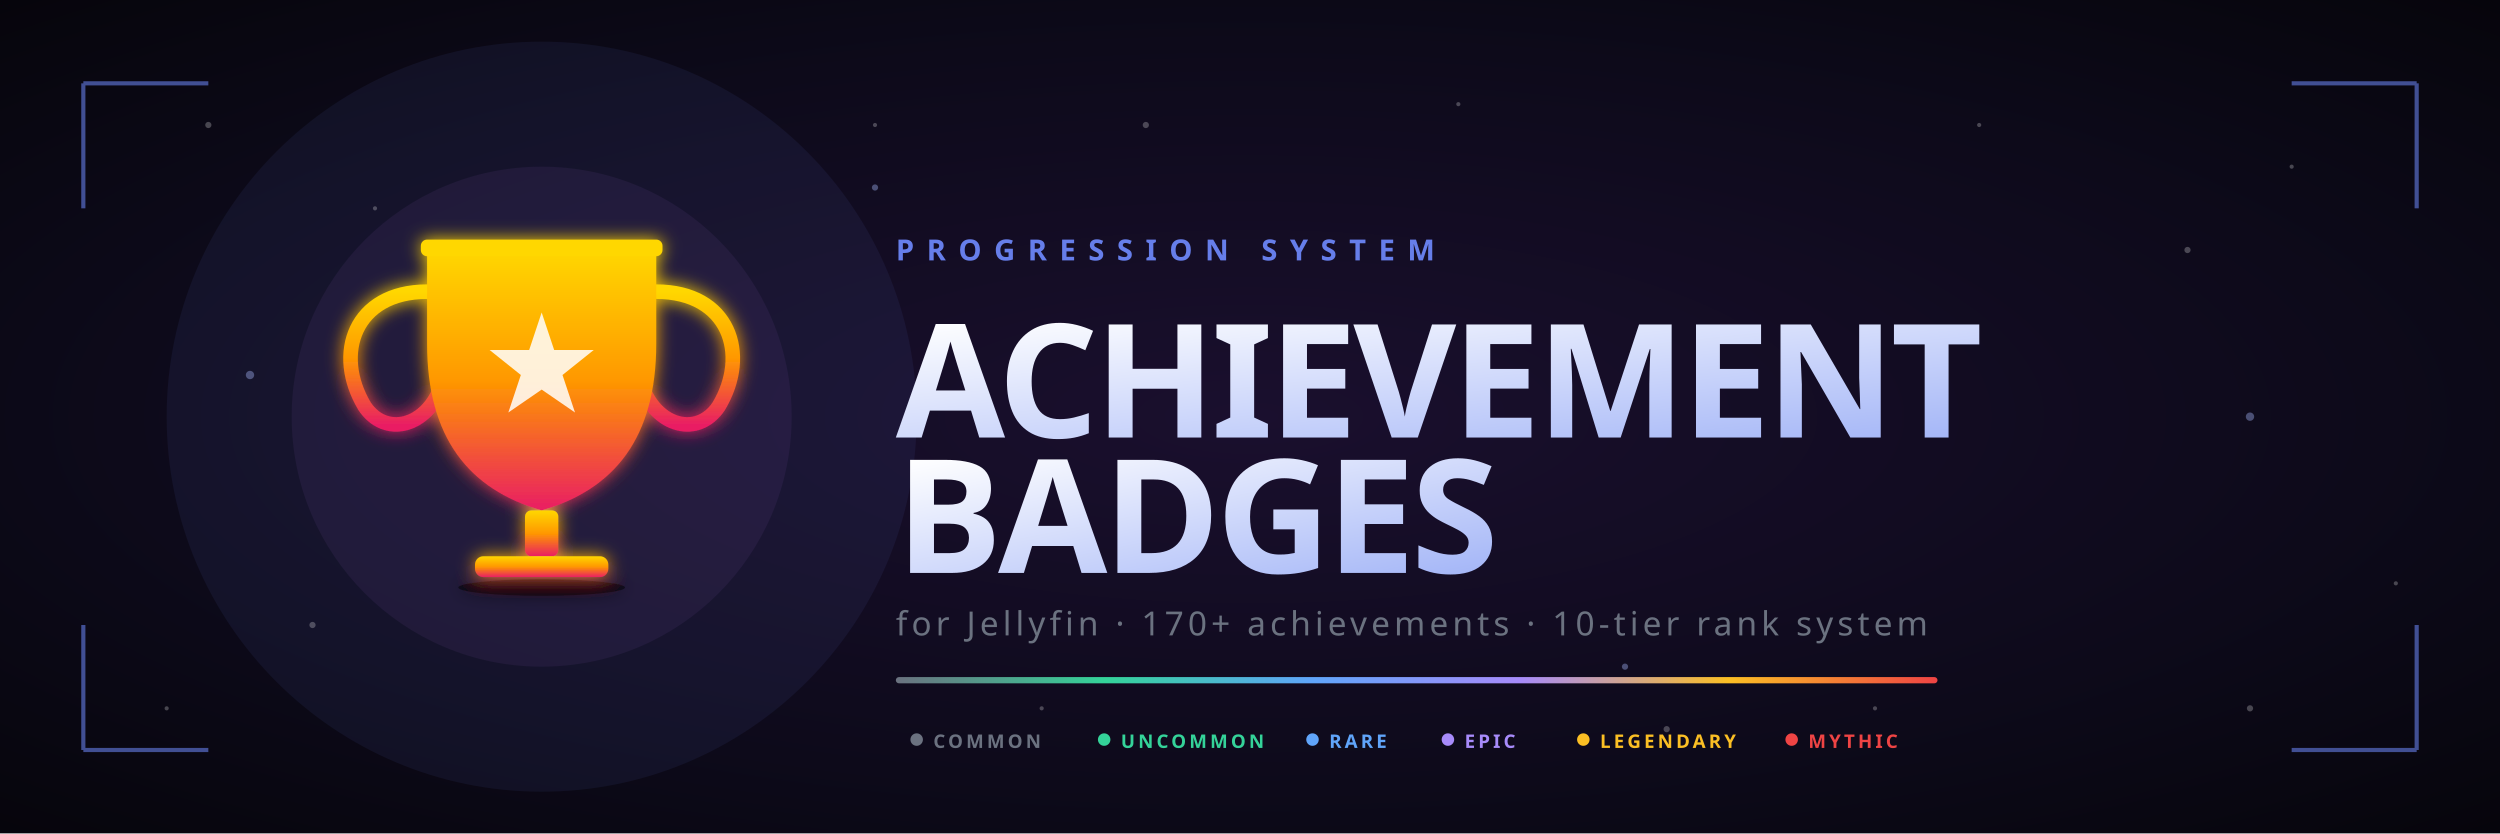
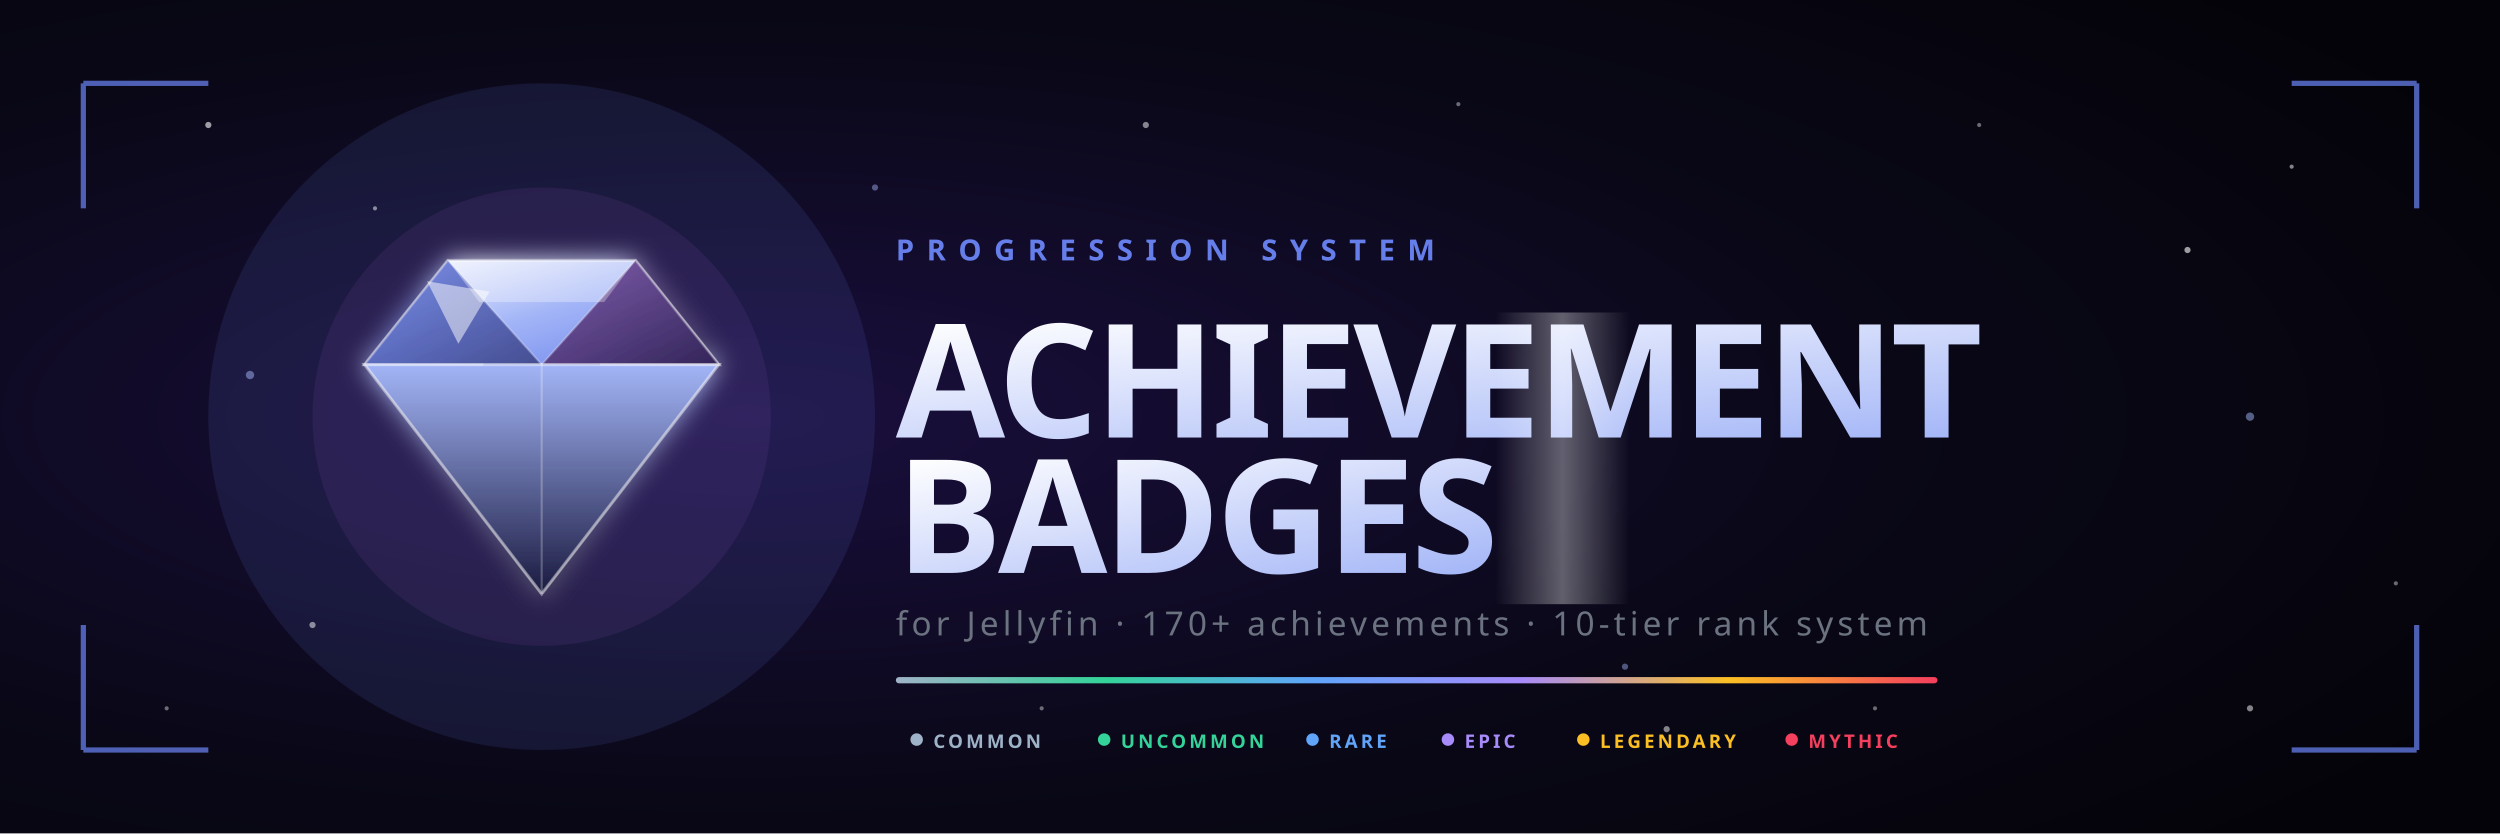
<svg xmlns="http://www.w3.org/2000/svg" viewBox="0 0 1200 400" width="1200" height="400">
  <defs>
-     <radialGradient id="bgGlow" cx="50%" cy="50%" r="75%">
-       <stop offset="0%" stop-color="#1a0f2e" stop-opacity="1" />
-       <stop offset="60%" stop-color="#0d0a1a" stop-opacity="1" />
-       <stop offset="100%" stop-color="#050409" stop-opacity="1" />
+     <radialGradient id="bgGlow" cx="30%" cy="50%" r="80%">
+       <stop offset="0%" stop-color="#1a0f3e" stop-opacity="1" />
+       <stop offset="55%" stop-color="#0a0818" stop-opacity="1" />
+       <stop offset="100%" stop-color="#040309" stop-opacity="1" />
    </radialGradient>
+     <linearGradient id="gemTop" x1="0%" y1="0%" x2="100%" y2="100%">
+       <stop offset="0%" stop-color="#ffffff" />
+       <stop offset="50%" stop-color="#a3b5f7" />
+       <stop offset="100%" stop-color="#667eea" />
+     </linearGradient>
+     <linearGradient id="gemLeft" x1="0%" y1="0%" x2="100%" y2="100%">
+       <stop offset="0%" stop-color="#667eea" />
+       <stop offset="100%" stop-color="#3a4080" />
+     </linearGradient>
+     <linearGradient id="gemRight" x1="0%" y1="0%" x2="100%" y2="100%">
+       <stop offset="0%" stop-color="#764ba2" />
+       <stop offset="100%" stop-color="#2a1540" />
+     </linearGradient>
+     <linearGradient id="gemBottom" x1="0%" y1="0%" x2="0%" y2="100%">
+       <stop offset="0%" stop-color="#a3b5f7" />
+       <stop offset="100%" stop-color="#1a1a40" />
+     </linearGradient>
    <linearGradient id="rarityBar" x1="0%" y1="0%" x2="100%" y2="0%">
-       <stop offset="0%" stop-color="#6b7280" />
+       <stop offset="0%" stop-color="#9fb3c8" />
      <stop offset="20%" stop-color="#34d399" />
      <stop offset="40%" stop-color="#60a5fa" />
      <stop offset="60%" stop-color="#a78bfa" />
      <stop offset="80%" stop-color="#fbbf24" />
-       <stop offset="100%" stop-color="#ef4444" />
+       <stop offset="100%" stop-color="#f43f5e" />
    </linearGradient>
    <linearGradient id="titleGrad" x1="0%" y1="0%" x2="100%" y2="100%">
      <stop offset="0%" stop-color="#ffffff" />
      <stop offset="100%" stop-color="#a3b5f7" />
    </linearGradient>
-     <linearGradient id="trophyGrad" x1="0%" y1="0%" x2="0%" y2="100%">
-       <stop offset="0%" stop-color="#ffd700" />
-       <stop offset="50%" stop-color="#ff9800" />
-       <stop offset="100%" stop-color="#e91e63" />
-     </linearGradient>
-     <filter id="glow" x="-50%" y="-50%" width="200%" height="200%">
-       <feGaussianBlur in="SourceGraphic" stdDeviation="4" result="blur" />
+     <filter id="gemGlow" x="-50%" y="-50%" width="200%" height="200%">
+       <feGaussianBlur in="SourceGraphic" stdDeviation="6" result="blur" />
      <feMerge>
        <feMergeNode in="blur" />
        <feMergeNode in="SourceGraphic" />
      </feMerge>
    </filter>
-     <filter id="noise">
-       <feTurbulence baseFrequency="0.9" numOctaves="2" />
-       <feColorMatrix values="0 0 0 0 1  0 0 0 0 1  0 0 0 0 1  0 0 0 0.03 0" />
-       <feComposite in2="SourceGraphic" operator="in" />
-     </filter>
  </defs>
  <rect width="1200" height="400" fill="url(#bgGlow)" />
-   <circle cx="260" cy="200" r="180" fill="#667eea" opacity="0.08" />
-   <circle cx="260" cy="200" r="120" fill="#764ba2" opacity="0.12" />
-   <g fill="#ffffff" opacity="0.25">
-     <circle cx="100" cy="60" r="1.5" />
-     <circle cx="180" cy="100" r="1" />
-     <circle cx="80" cy="340" r="1" />
-     <circle cx="150" cy="300" r="1.5" />
-     <circle cx="1100" cy="80" r="1" />
-     <circle cx="1050" cy="120" r="1.5" />
-     <circle cx="1150" cy="280" r="1" />
-     <circle cx="1080" cy="340" r="1.5" />
-     <circle cx="950" cy="60" r="1" />
-     <circle cx="900" cy="340" r="1" />
-     <circle cx="700" cy="50" r="1" />
-     <circle cx="550" cy="60" r="1.5" />
-     <circle cx="420" cy="60" r="1" />
-     <circle cx="500" cy="340" r="1" />
-     <circle cx="800" cy="350" r="1.5" />
+   <circle cx="260" cy="200" r="160" fill="#667eea" opacity="0.12">
+     <animate attributeName="r" values="140;180;140" dur="4s" repeatCount="indefinite" />
+     <animate attributeName="opacity" values="0.08;0.2;0.08" dur="4s" repeatCount="indefinite" />
+   </circle>
+   <circle cx="260" cy="200" r="110" fill="#764ba2" opacity="0.15">
+     <animate attributeName="r" values="100;130;100" dur="4s" repeatCount="indefinite" />
+     <animate attributeName="opacity" values="0.1;0.25;0.1" dur="4s" repeatCount="indefinite" />
+   </circle>
+   <g fill="#ffffff">
+     <circle cx="100" cy="60" r="1.5" opacity="0.6">
+       <animate attributeName="opacity" values="0.3;0.9;0.3" dur="3s" repeatCount="indefinite" />
+     </circle>
+     <circle cx="180" cy="100" r="1" opacity="0.5">
+       <animate attributeName="opacity" values="0.2;0.8;0.2" dur="2.5s" repeatCount="indefinite" begin="0.3s" />
+     </circle>
+     <circle cx="80" cy="340" r="1" opacity="0.4">
+       <animate attributeName="opacity" values="0.2;0.7;0.2" dur="3.5s" repeatCount="indefinite" begin="1s" />
+     </circle>
+     <circle cx="150" cy="300" r="1.5" opacity="0.5">
+       <animate attributeName="opacity" values="0.25;0.85;0.25" dur="2.8s" repeatCount="indefinite" begin="0.7s" />
+     </circle>
+     <circle cx="1100" cy="80" r="1" opacity="0.5">
+       <animate attributeName="opacity" values="0.2;0.8;0.2" dur="3.2s" repeatCount="indefinite" begin="0.5s" />
+     </circle>
+     <circle cx="1050" cy="120" r="1.5" opacity="0.6">
+       <animate attributeName="opacity" values="0.3;0.9;0.3" dur="2.6s" repeatCount="indefinite" begin="1.2s" />
+     </circle>
+     <circle cx="1150" cy="280" r="1" opacity="0.4">
+       <animate attributeName="opacity" values="0.2;0.7;0.2" dur="3.8s" repeatCount="indefinite" begin="0.9s" />
+     </circle>
+     <circle cx="1080" cy="340" r="1.5" opacity="0.5">
+       <animate attributeName="opacity" values="0.25;0.85;0.25" dur="3s" repeatCount="indefinite" begin="0.4s" />
+     </circle>
+     <circle cx="950" cy="60" r="1" opacity="0.4">
+       <animate attributeName="opacity" values="0.2;0.7;0.2" dur="2.7s" repeatCount="indefinite" begin="1.3s" />
+     </circle>
+     <circle cx="900" cy="340" r="1" opacity="0.4">
+       <animate attributeName="opacity" values="0.2;0.7;0.2" dur="3.3s" repeatCount="indefinite" begin="0.6s" />
+     </circle>
+     <circle cx="700" cy="50" r="1" opacity="0.4">
+       <animate attributeName="opacity" values="0.2;0.7;0.2" dur="3s" repeatCount="indefinite" begin="0.8s" />
+     </circle>
+     <circle cx="550" cy="60" r="1.5" opacity="0.5">
+       <animate attributeName="opacity" values="0.25;0.85;0.25" dur="2.9s" repeatCount="indefinite" begin="1.1s" />
+     </circle>
+     <circle cx="500" cy="340" r="1" opacity="0.4">
+       <animate attributeName="opacity" values="0.2;0.7;0.2" dur="3.4s" repeatCount="indefinite" begin="0.2s" />
+     </circle>
+     <circle cx="800" cy="350" r="1.5" opacity="0.5">
+       <animate attributeName="opacity" values="0.25;0.85;0.25" dur="2.7s" repeatCount="indefinite" begin="1.5s" />
+     </circle>
  </g>
-   <g fill="#a3b5f7" opacity="0.4">
-     <circle cx="120" cy="180" r="2" />
-     <circle cx="1080" cy="200" r="2" />
-     <circle cx="420" cy="90" r="1.5" />
-     <circle cx="780" cy="320" r="1.5" />
+   <g fill="#a3b5f7">
+     <circle cx="120" cy="180" r="2" opacity="0.5">
+       <animate attributeName="opacity" values="0.3;0.9;0.3" dur="4s" repeatCount="indefinite" />
+     </circle>
+     <circle cx="1080" cy="200" r="2" opacity="0.5">
+       <animate attributeName="opacity" values="0.3;0.9;0.3" dur="4.2s" repeatCount="indefinite" begin="0.8s" />
+     </circle>
+     <circle cx="420" cy="90" r="1.5" opacity="0.45">
+       <animate attributeName="opacity" values="0.25;0.85;0.25" dur="3.6s" repeatCount="indefinite" begin="1s" />
+     </circle>
+     <circle cx="780" cy="320" r="1.5" opacity="0.45">
+       <animate attributeName="opacity" values="0.25;0.85;0.25" dur="3.8s" repeatCount="indefinite" begin="0.3s" />
+     </circle>
  </g>
-   <path d="M 40,40 L 40,100 M 40,40 L 100,40" stroke="#667eea" stroke-width="2" fill="none" opacity="0.6" />
-   <path d="M 1160,40 L 1160,100 M 1160,40 L 1100,40" stroke="#667eea" stroke-width="2" fill="none" opacity="0.6" />
-   <path d="M 40,360 L 40,300 M 40,360 L 100,360" stroke="#667eea" stroke-width="2" fill="none" opacity="0.6" />
-   <path d="M 1160,360 L 1160,300 M 1160,360 L 1100,360" stroke="#667eea" stroke-width="2" fill="none" opacity="0.6" />
-   <g transform="translate(260, 200)" filter="url(#glow)">
-     <path d="M -55,-60 C -90,-60 -100,-30 -85,-5 C -75,10 -55,5 -48,-15" fill="none" stroke="url(#trophyGrad)" stroke-width="7" stroke-linecap="round" />
-     <path d="M 55,-60 C 90,-60 100,-30 85,-5 C 75,10 55,5 48,-15" fill="none" stroke="url(#trophyGrad)" stroke-width="7" stroke-linecap="round" />
-     <path d="M -55,-80 L -55,-35 C -55,10 -35,35 0,45 C 35,35 55,10 55,-35 L 55,-80 Z" fill="url(#trophyGrad)" />
-     <rect x="-58" y="-85" width="116" height="8" rx="3" fill="#ffd700" />
-     <polygon points="0,-50 6,-32 25,-32 10,-20 16,-2 0,-13 -16,-2 -10,-20 -25,-32 -6,-32" fill="#ffffff" opacity="0.85" />
-     <rect x="-8" y="45" width="16" height="22" rx="3" fill="url(#trophyGrad)" />
-     <rect x="-32" y="67" width="64" height="10" rx="4" fill="url(#trophyGrad)" />
-     <ellipse cx="0" cy="82" rx="40" ry="4" fill="#000000" opacity="0.5" />
+   <path d="M 40,40 L 40,100 M 40,40 L 100,40" stroke="#667eea" stroke-width="2.5" fill="none" opacity="0.75" />
+   <path d="M 1160,40 L 1160,100 M 1160,40 L 1100,40" stroke="#667eea" stroke-width="2.5" fill="none" opacity="0.75" />
+   <path d="M 40,360 L 40,300 M 40,360 L 100,360" stroke="#667eea" stroke-width="2.5" fill="none" opacity="0.75" />
+   <path d="M 1160,360 L 1160,300 M 1160,360 L 1100,360" stroke="#667eea" stroke-width="2.5" fill="none" opacity="0.75" />
+   <g transform="translate(260, 200)" filter="url(#gemGlow)">
+     <g>
+       <animateTransform attributeName="transform" type="rotate" from="0" to="360" dur="8s" repeatCount="indefinite" />
+       <g>
+         <animateTransform attributeName="transform" type="scale" values="1;1.06;1" dur="3s" repeatCount="indefinite" additive="sum" />
+         <polygon points="-85,-25 -45,-75 45,-75 85,-25 0,-25" fill="url(#gemTop)" stroke="#ffffff" stroke-width="1.5" stroke-opacity="0.4" />
+         <polygon points="-85,-25 -45,-75 0,-25" fill="url(#gemLeft)" opacity="0.85" stroke="#ffffff" stroke-width="1" stroke-opacity="0.3" />
+         <polygon points="0,-25 45,-75 85,-25" fill="url(#gemRight)" opacity="0.85" stroke="#ffffff" stroke-width="1" stroke-opacity="0.3" />
+         <polygon points="-45,-75 45,-75 30,-55 -30,-55" fill="#ffffff" opacity="0.3" />
+         <polygon points="-85,-25 0,85 85,-25" fill="url(#gemBottom)" stroke="#ffffff" stroke-width="1.5" stroke-opacity="0.4" />
+         <line x1="-85" y1="-25" x2="-28" y2="-25" stroke="#ffffff" stroke-width="1" stroke-opacity="0.3" />
+         <line x1="28" y1="-25" x2="85" y2="-25" stroke="#ffffff" stroke-width="1" stroke-opacity="0.3" />
+         <line x1="0" y1="-25" x2="0" y2="85" stroke="#ffffff" stroke-width="1" stroke-opacity="0.25" />
+         <line x1="-85" y1="-25" x2="0" y2="85" stroke="#ffffff" stroke-width="0.8" stroke-opacity="0.2" />
+         <line x1="85" y1="-25" x2="0" y2="85" stroke="#ffffff" stroke-width="0.8" stroke-opacity="0.2" />
+         <polygon points="-55,-65 -25,-60 -40,-35" fill="#ffffff" opacity="0.5" />
+       </g>
+     </g>
  </g>
+   <defs>
+     <linearGradient id="shimmer" x1="0%" y1="0%" x2="100%" y2="0%">
+       <stop offset="0%" stop-color="#ffffff" stop-opacity="0" />
+       <stop offset="45%" stop-color="#ffffff" stop-opacity="0" />
+       <stop offset="50%" stop-color="#ffffff" stop-opacity="0.35" />
+       <stop offset="55%" stop-color="#ffffff" stop-opacity="0" />
+       <stop offset="100%" stop-color="#ffffff" stop-opacity="0" />
+       <animate attributeName="x1" values="-50%;100%" dur="5s" repeatCount="indefinite" />
+       <animate attributeName="x2" values="0%;150%" dur="5s" repeatCount="indefinite" />
+     </linearGradient>
+   </defs>
  <text x="430" y="125" font-family="'Segoe UI',system-ui,sans-serif" font-size="14" fill="#667eea" letter-spacing="6" font-weight="700">PROGRESSION SYSTEM</text>
  <text x="430" y="210" font-family="'Segoe UI',system-ui,-apple-system,sans-serif" font-size="76" font-weight="900" fill="url(#titleGrad)" letter-spacing="-2">ACHIEVEMENT</text>
  <text x="430" y="275" font-family="'Segoe UI',system-ui,-apple-system,sans-serif" font-size="76" font-weight="900" fill="url(#titleGrad)" letter-spacing="-2">BADGES</text>
+   <rect x="430" y="150" width="640" height="140" fill="url(#shimmer)" pointer-events="none" />
  <text x="430" y="305" font-family="'Segoe UI',system-ui,sans-serif" font-size="16" fill="#6b7280" letter-spacing="2" font-weight="500">for Jellyfin · 170+ achievements · 10-tier rank system</text>
-   <rect x="430" y="325" width="500" height="3" rx="1.5" fill="url(#rarityBar)" />
+   <rect x="430" y="325" width="500" height="3" rx="1.5" fill="url(#rarityBar)">
+     <animate attributeName="width" values="500;520;500" dur="3s" repeatCount="indefinite" />
+   </rect>
  <g font-family="'Segoe UI',system-ui,sans-serif" font-size="9" font-weight="700" letter-spacing="1.5">
-     <circle cx="440" cy="355" r="3" fill="#6b7280" />
-     <text x="448" y="359" fill="#6b7280">COMMON</text>
+     <circle cx="440" cy="355" r="3" fill="#9fb3c8" />
+     <text x="448" y="359" fill="#9fb3c8">COMMON</text>
    <circle cx="530" cy="355" r="3" fill="#34d399" />
    <text x="538" y="359" fill="#34d399">UNCOMMON</text>
    <circle cx="630" cy="355" r="3" fill="#60a5fa" />
    <text x="638" y="359" fill="#60a5fa">RARE</text>
    <circle cx="695" cy="355" r="3" fill="#a78bfa" />
    <text x="703" y="359" fill="#a78bfa">EPIC</text>
    <circle cx="760" cy="355" r="3" fill="#fbbf24" />
    <text x="768" y="359" fill="#fbbf24">LEGENDARY</text>
-     <circle cx="860" cy="355" r="3" fill="#ef4444" />
-     <text x="868" y="359" fill="#ef4444">MYTHIC</text>
+     <circle cx="860" cy="355" r="3" fill="#f43f5e" />
+     <text x="868" y="359" fill="#f43f5e">MYTHIC</text>
  </g>
</svg>
